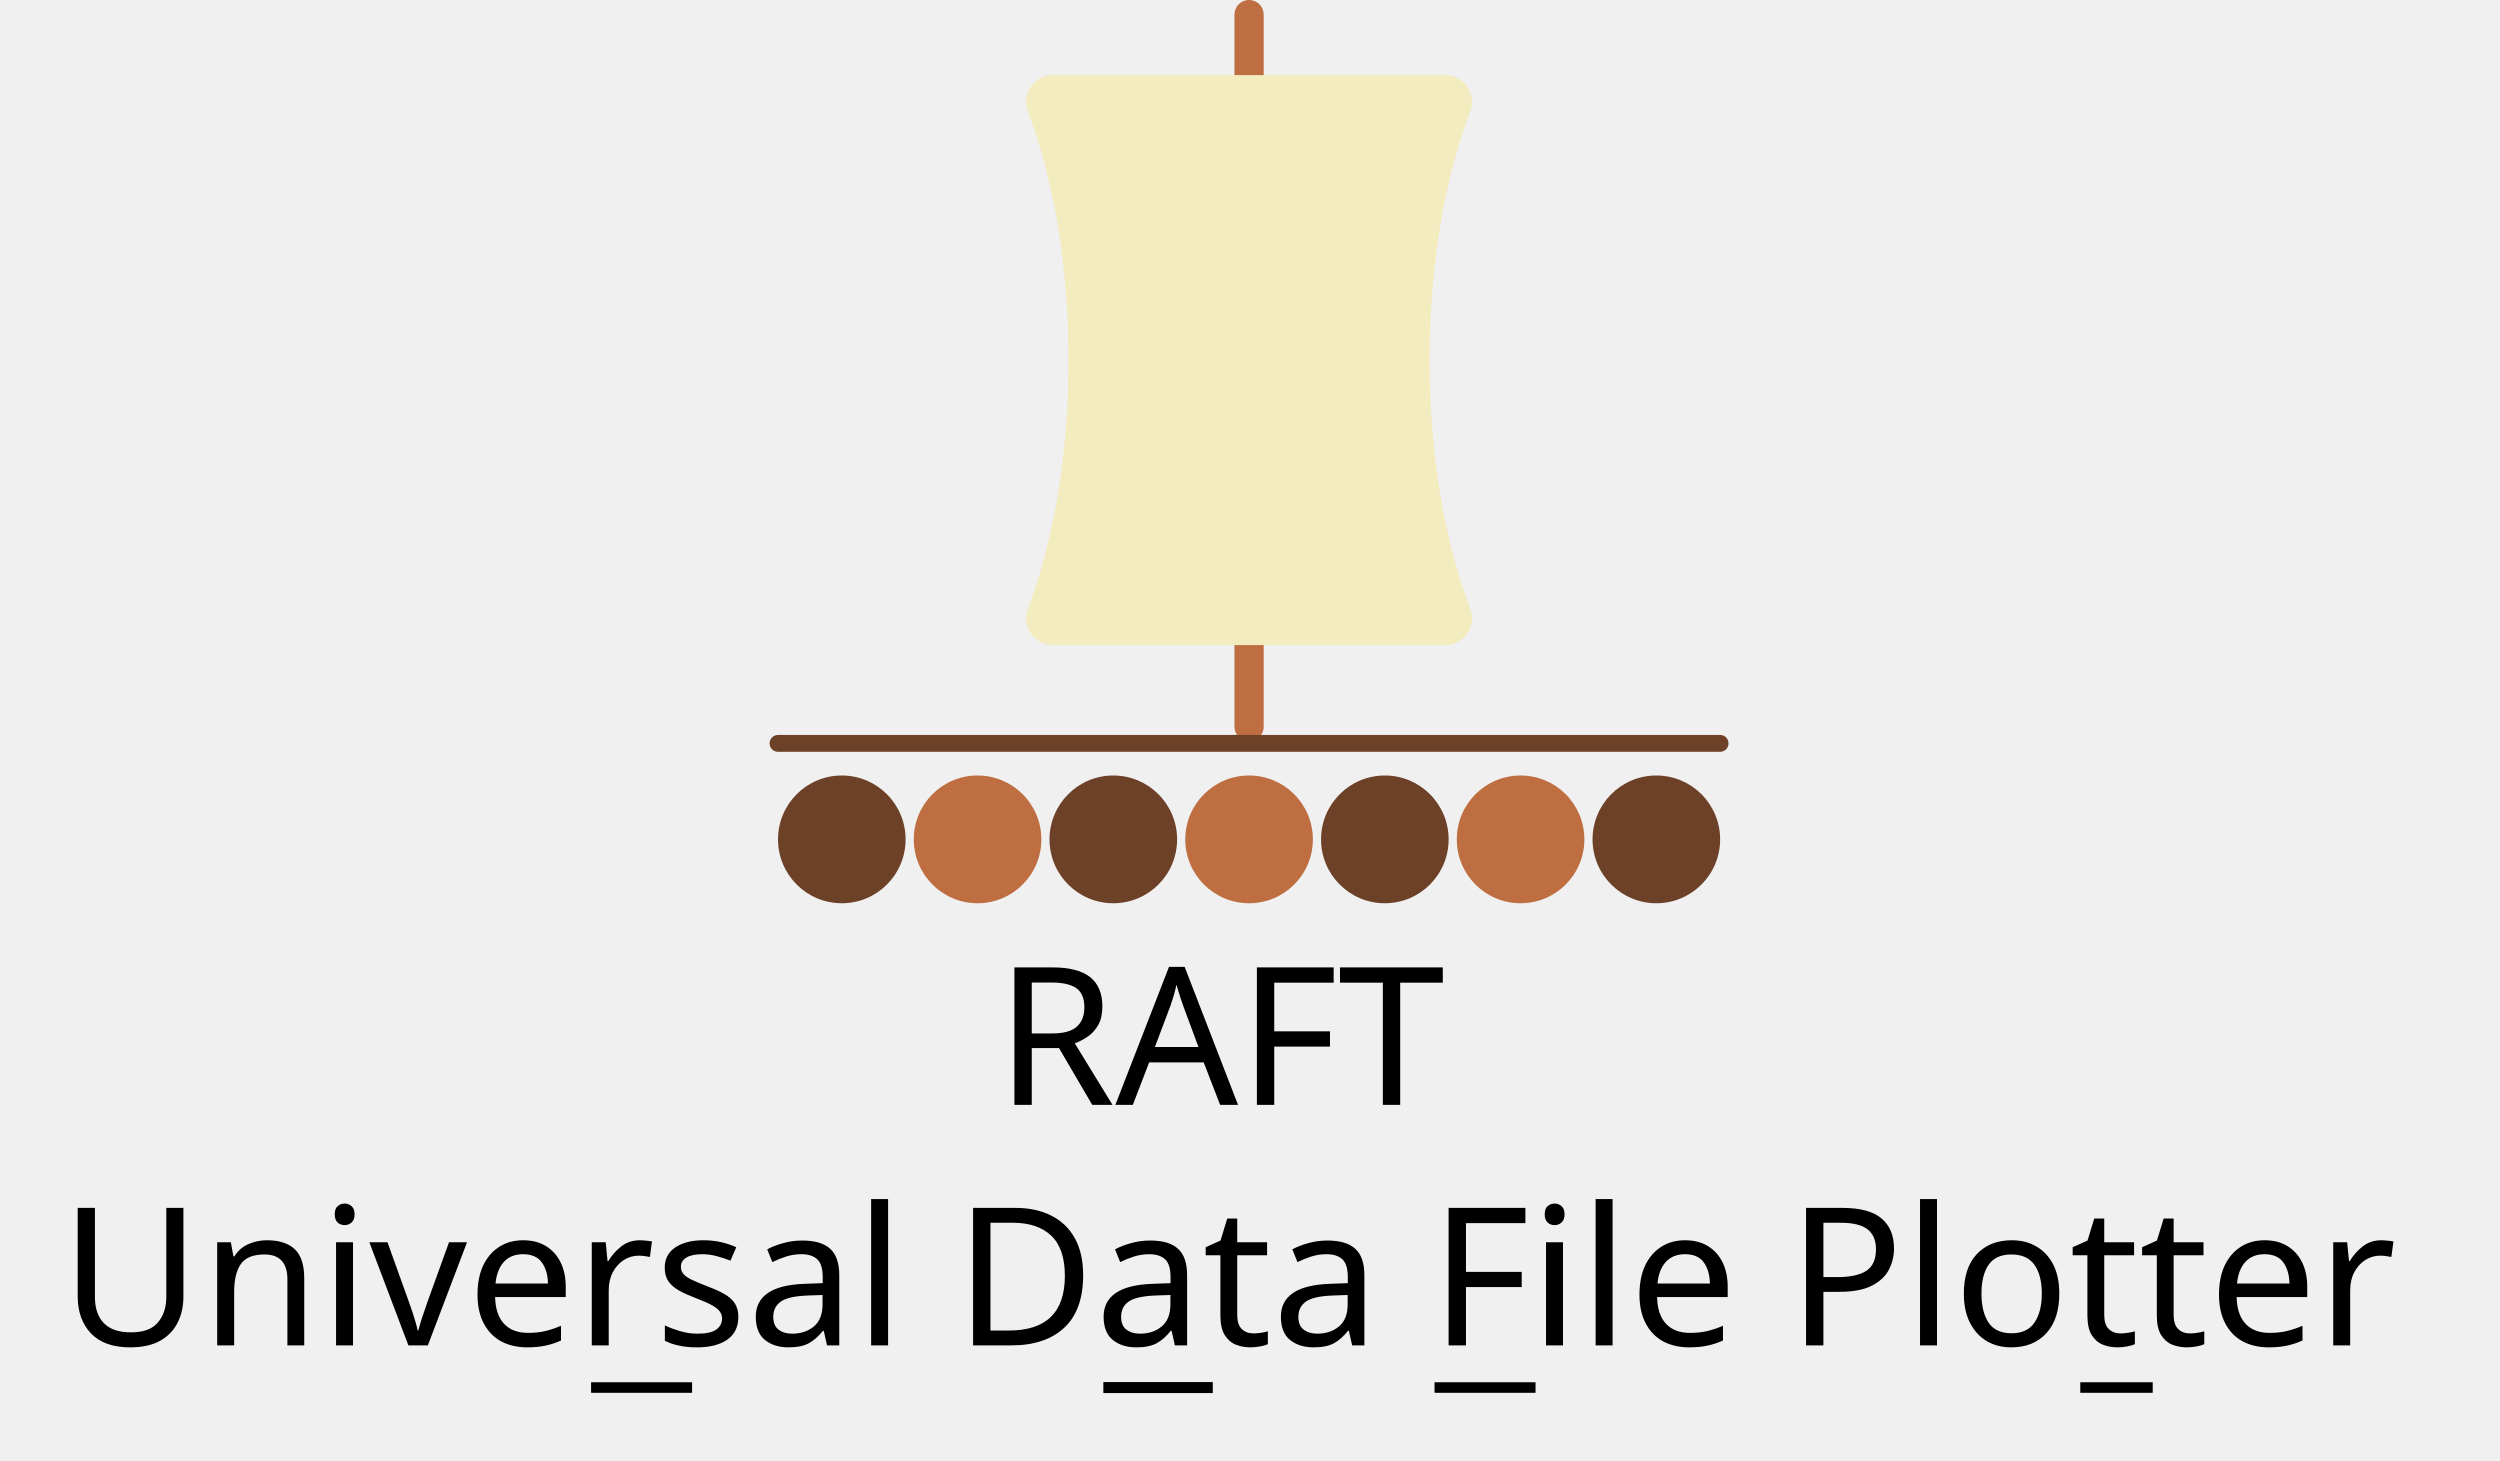
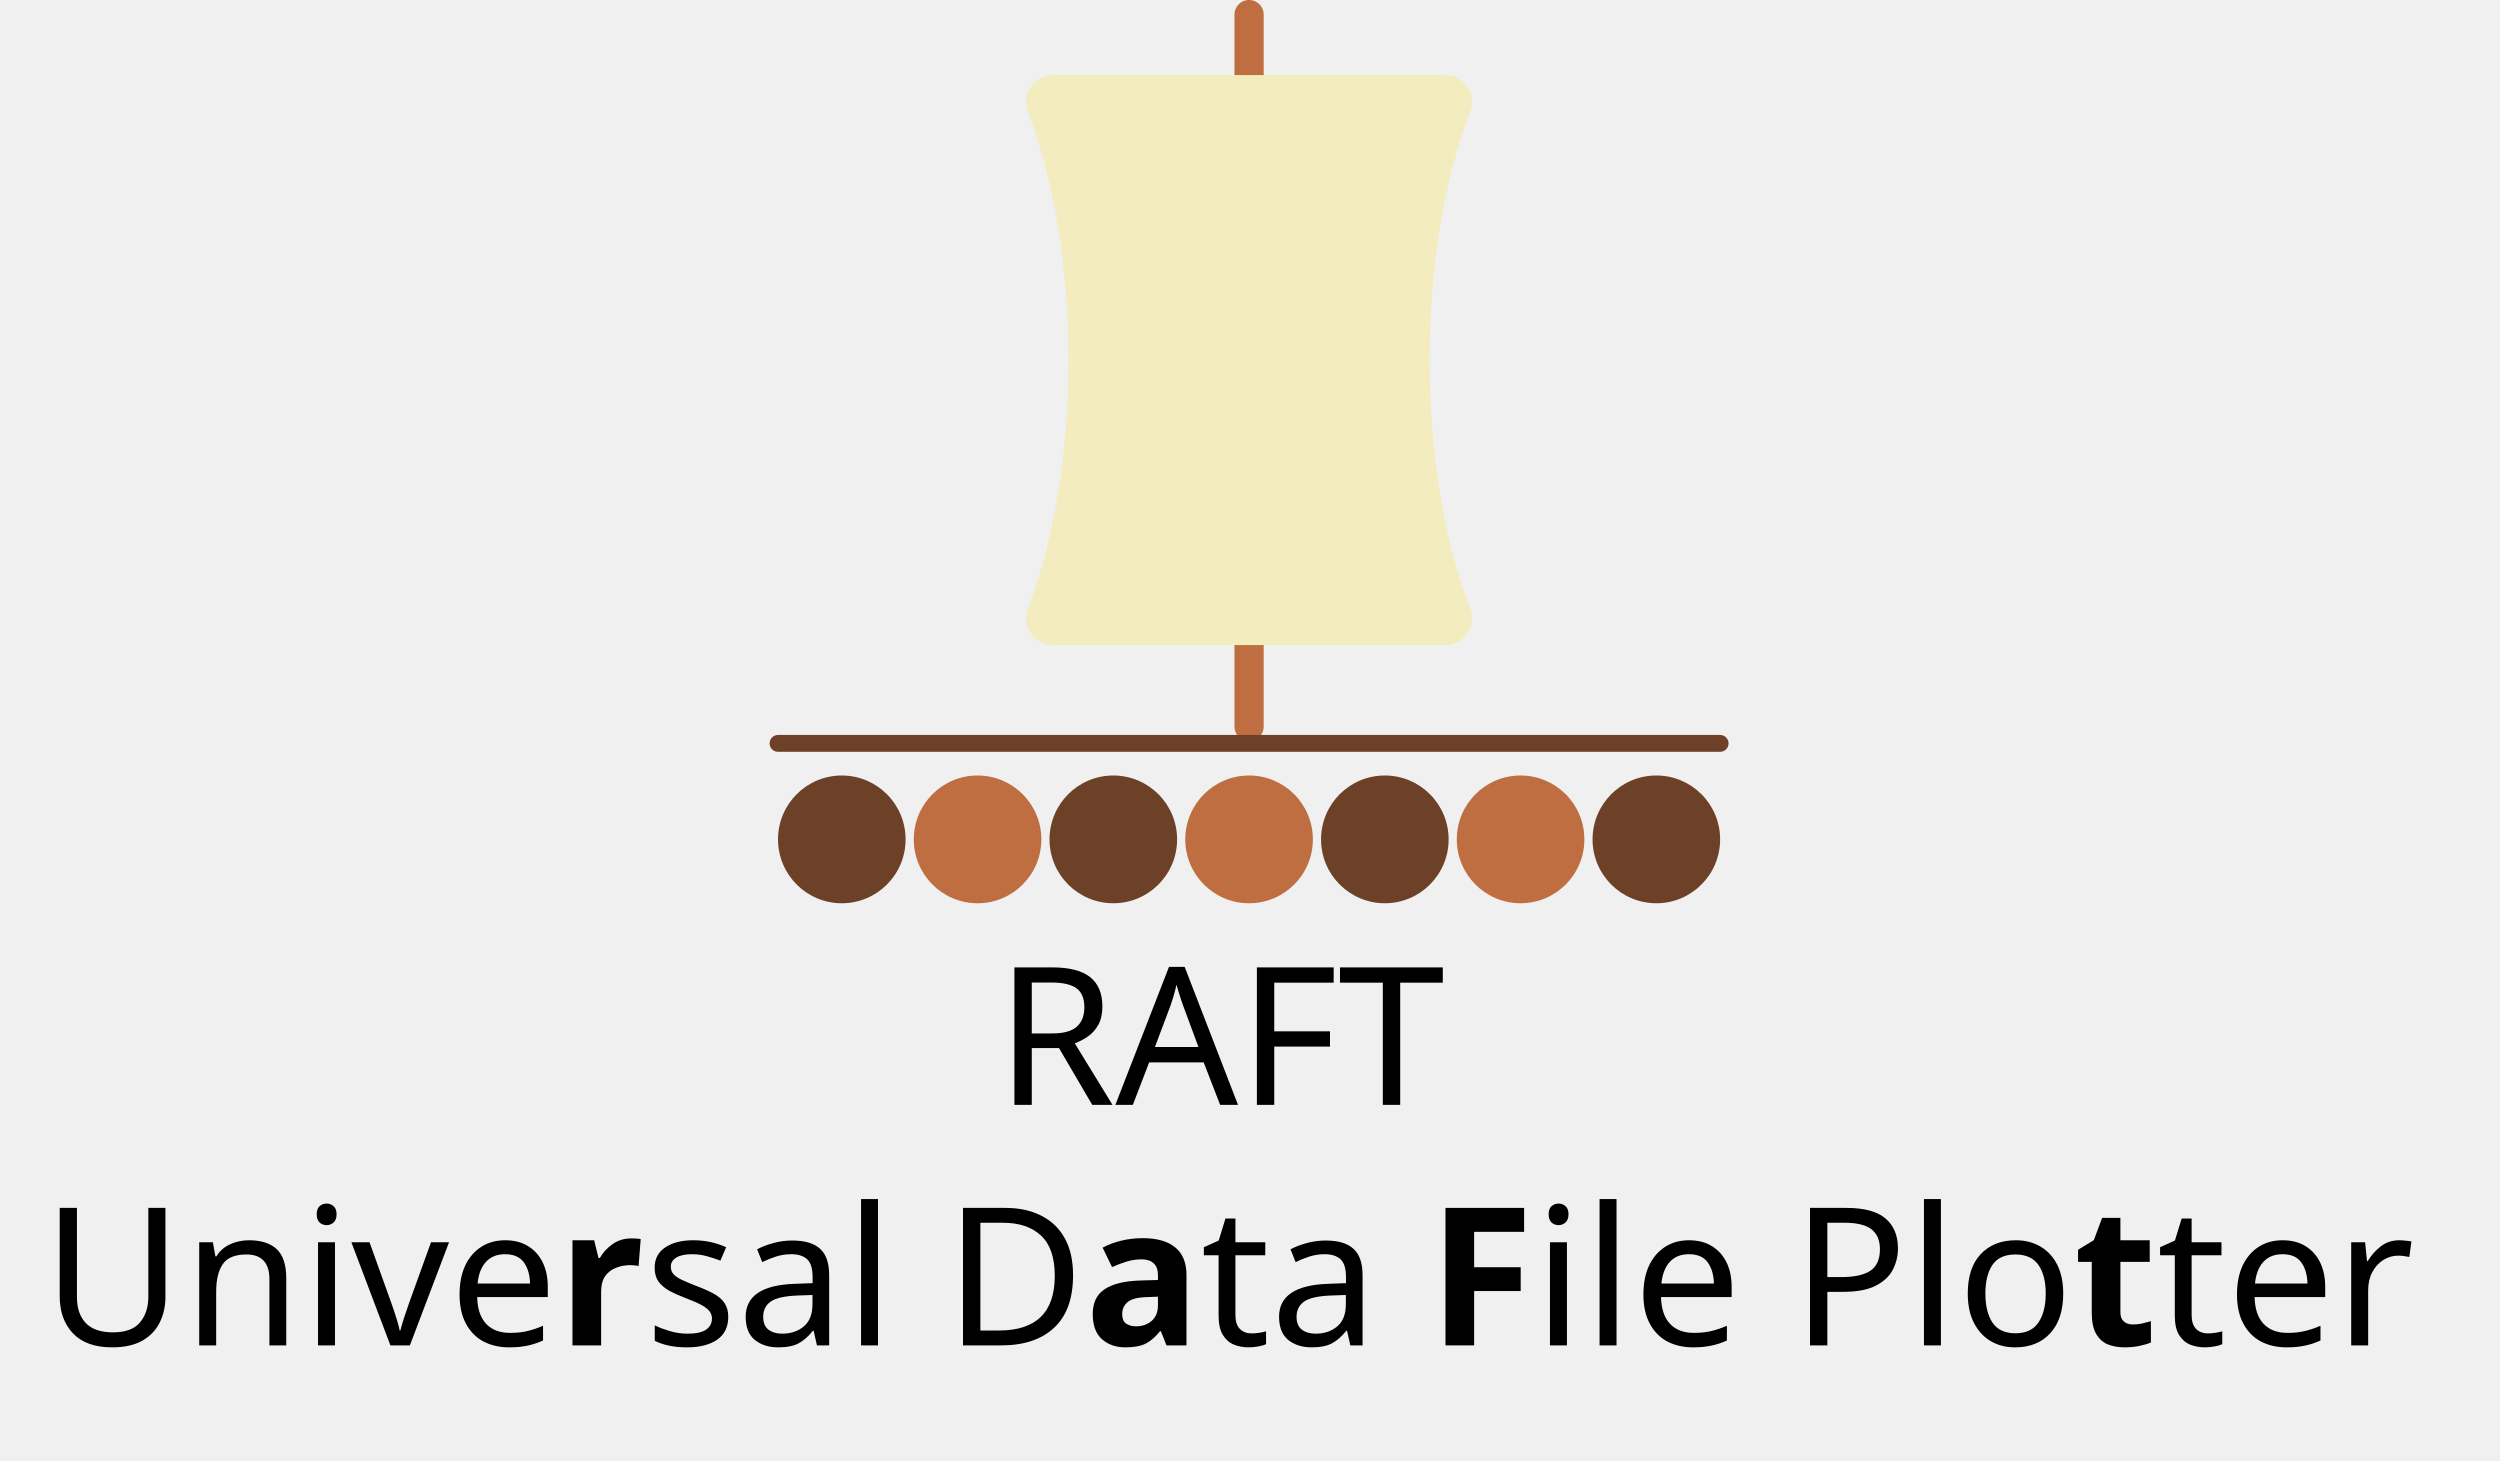
<svg xmlns="http://www.w3.org/2000/svg" version="1.1" id="Layer_1" x="0px" y="0px" viewBox="0 10 297.006 173.528" xml:space="preserve" width="297.006" height="173.528">
  <defs id="defs41">
</defs>
  <g id="g8" transform="translate(-117.6009,-339.9246)" />
  <g id="g10" transform="translate(-117.6009,-339.9246)" />
  <g id="g12" transform="translate(-117.6009,-339.9246)" />
  <g id="g14" transform="translate(-117.6009,-339.9246)" />
  <g id="g16" transform="translate(-117.6009,-339.9246)" />
  <g id="g18" transform="translate(-117.6009,-339.9246)" />
  <g id="g20" transform="translate(-117.6009,-339.9246)" />
  <g id="g22" transform="translate(-117.6009,-339.9246)" />
  <g id="g24" transform="translate(-117.6009,-339.9246)" />
  <g id="g26" transform="translate(-117.6009,-339.9246)" />
  <g id="g28" transform="translate(-117.6009,-339.9246)" />
  <g id="g30" transform="translate(-117.6009,-339.9246)" />
  <g id="g32" transform="translate(-117.6009,-339.9246)" />
  <g id="g34" transform="translate(-117.6009,-339.9246)" />
  <g id="g36" transform="translate(-117.6009,-339.9246)" />
  <text id="text855" y="141.209" x="147.408" style="font-style:normal;font-weight:normal;font-size:3.656px;line-height:1.25;font-family:sans-serif;letter-spacing:0px;word-spacing:0px;fill:#000000;fill-opacity:1;stroke:none;stroke-width:1" xml:space="preserve" transform="scale(0.9996386,1.000361)">
    <tspan style="font-style:normal;font-variant:normal;font-weight:normal;font-stretch:normal;font-size:22.852px;font-family:sans-serif;-inkscape-font-specification:sans-serif;text-align:center;text-anchor:middle;stroke-width:1" y="141.209" x="147.408" id="tspan853">RAFT</tspan>
-     <tspan style="font-style:normal;font-variant:normal;font-weight:normal;font-stretch:normal;font-size:22.852px;font-family:sans-serif;-inkscape-font-specification:sans-serif;text-align:center;text-anchor:middle;stroke-width:1" id="tspan857" y="169.774" x="147.408">Universal Data File Plotter</tspan>
+     <tspan style="font-style:normal;font-variant:normal;font-weight:normal;font-stretch:normal;font-size:22.852px;font-family:sans-serif;-inkscape-font-specification:sans-serif;text-align:center;text-anchor:middle;stroke-width:1" id="tspan857" y="169.774" x="147.408">Unive<tspan style="font-weight:bold" id="tspan4">r</tspan>sal D<tspan style="font-weight:bold" id="tspan3">a</tspan>ta <tspan style="font-weight:bold" id="tspan2">F</tspan>ile Plo<tspan style="font-weight:bold" id="tspan1">t</tspan>ter</tspan>
  </text>
-   <path style="fill:#000000;stroke:#000000;stroke-width:1.253;stroke-linejoin:round;stroke-dasharray:none;stroke-opacity:1" d="M 70.222,174.844 H 82.222" id="path3670" />
-   <path style="fill:#000000;stroke:#000000;stroke-width:1.305;stroke-linejoin:round;stroke-dasharray:none;stroke-opacity:1" d="m 131.081,174.844 h 13" id="path3774" />
-   <path style="fill:#000000;stroke:#000000;stroke-width:1.253;stroke-linejoin:round;stroke-dasharray:none;stroke-opacity:1" d="m 247.142,174.844 h 8.606" id="path3776" />
  <g id="g4180" transform="matrix(2.331794,0,0,2.335127,90.09764,7.681604)" style="stroke-width:2.5">
    <line style="fill:none;stroke:#be6e41;stroke-width:1.489;stroke-linecap:round;stroke-miterlimit:10;stroke-dasharray:none;stroke-opacity:1" x1="25" y1="1.737" x2="25" y2="37.96" id="line1005" />
    <g id="g4739" transform="translate(-4,-9.507913)" style="stroke-width:2.5">
      <circle style="fill:#6c4127;stroke-width:0.398" cx="8.25" cy="53.205" r="3.25" id="circle4" />
      <circle style="fill:#be6e41;stroke-width:0.398" cx="15.167" cy="53.205" r="3.25" id="circle6" />
      <circle style="fill:#6c4127;stroke-width:0.398" cx="22.083" cy="53.205" r="3.25" id="circle8" />
      <circle style="fill:#be6e41;stroke-width:0.398" cx="29" cy="53.205" r="3.25" id="circle10" />
      <circle style="fill:#6c4127;stroke-width:0.398" cx="35.917" cy="53.205" r="3.25" id="circle12" />
      <circle style="fill:#be6e41;stroke-width:0.398" cx="42.833" cy="53.205" r="3.25" id="circle14" />
      <circle style="fill:#6c4127;stroke-width:0.398" cx="49.75" cy="53.205" r="3.25" id="circle16" />
    </g>
    <line style="fill:none;stroke:#6c4127;stroke-width:0.857;stroke-linecap:round;stroke-miterlimit:10;stroke-opacity:1" x1="1" y1="38.813" x2="49" y2="38.813" id="line24" />
    <g id="g26-0" transform="translate(-4,-9.186758)" style="stroke-width:2.5">
</g>
    <g id="g28-5" transform="translate(-4,-9.186758)" style="stroke-width:2.5">
</g>
    <g id="g30-2" transform="translate(-4,-9.186758)" style="stroke-width:2.5">
</g>
    <g id="g32-2" transform="translate(-4,-9.186758)" style="stroke-width:2.5">
</g>
    <g id="g34-7" transform="translate(-4,-9.186758)" style="stroke-width:2.5">
</g>
    <g id="g36-3" transform="translate(-4,-9.186758)" style="stroke-width:2.5">
</g>
    <g id="g38" transform="translate(-4,-9.186758)" style="stroke-width:2.5">
</g>
    <g id="g40" transform="translate(-4,-9.186758)" style="stroke-width:2.5">
</g>
    <g id="g42" transform="translate(-4,-9.186758)" style="stroke-width:2.5">
</g>
    <g id="g44" transform="translate(-4,-9.186758)" style="stroke-width:2.5">
</g>
    <g id="g46" transform="translate(-4,-9.186758)" style="stroke-width:2.5">
</g>
    <g id="g48" transform="translate(-4,-9.186758)" style="stroke-width:2.5">
</g>
    <g id="g50" transform="translate(-4,-9.186758)" style="stroke-width:2.5">
</g>
    <g id="g52" transform="translate(-4,-9.186758)" style="stroke-width:2.5">
</g>
    <g id="g54" transform="translate(-4,-9.186758)" style="stroke-width:2.5">
</g>
    <path id="path22" style="fill:#f2ecbf;stroke-width:2.5" d="m 15.012,4.813 c -0.963,0 -1.625,0.965 -1.279,1.865 l 0.002,0.008 c 2.755,7.162 2.755,18.092 0,25.254 l -0.002,0.008 c -0.346,0.9 0.315,1.865 1.279,1.865 h 9.998 V 4.813 Z" />
    <path id="path4624" style="fill:#f2ecbf;stroke-width:2.5" d="m 34.988,4.813 c 0.963,0 1.625,0.965 1.279,1.865 l -0.002,0.008 c -2.755,7.162 -2.755,18.092 0,25.254 l 0.002,0.008 c 0.346,0.9 -0.315,1.865 -1.279,1.865 H 24.99 V 4.813 Z" />
  </g>
-   <path style="fill:#000000;stroke:#000000;stroke-width:1.253;stroke-linejoin:round;stroke-dasharray:none;stroke-opacity:1" d="m 170.426,174.844 h 12" id="path4774" />
  <rect style="fill:#ffffff;fill-opacity:0;stroke:none;stroke-width:1.512;stroke-linejoin:round" id="rect336" width="297.005" height="6.425" x="0" y="177.103" />
</svg>
